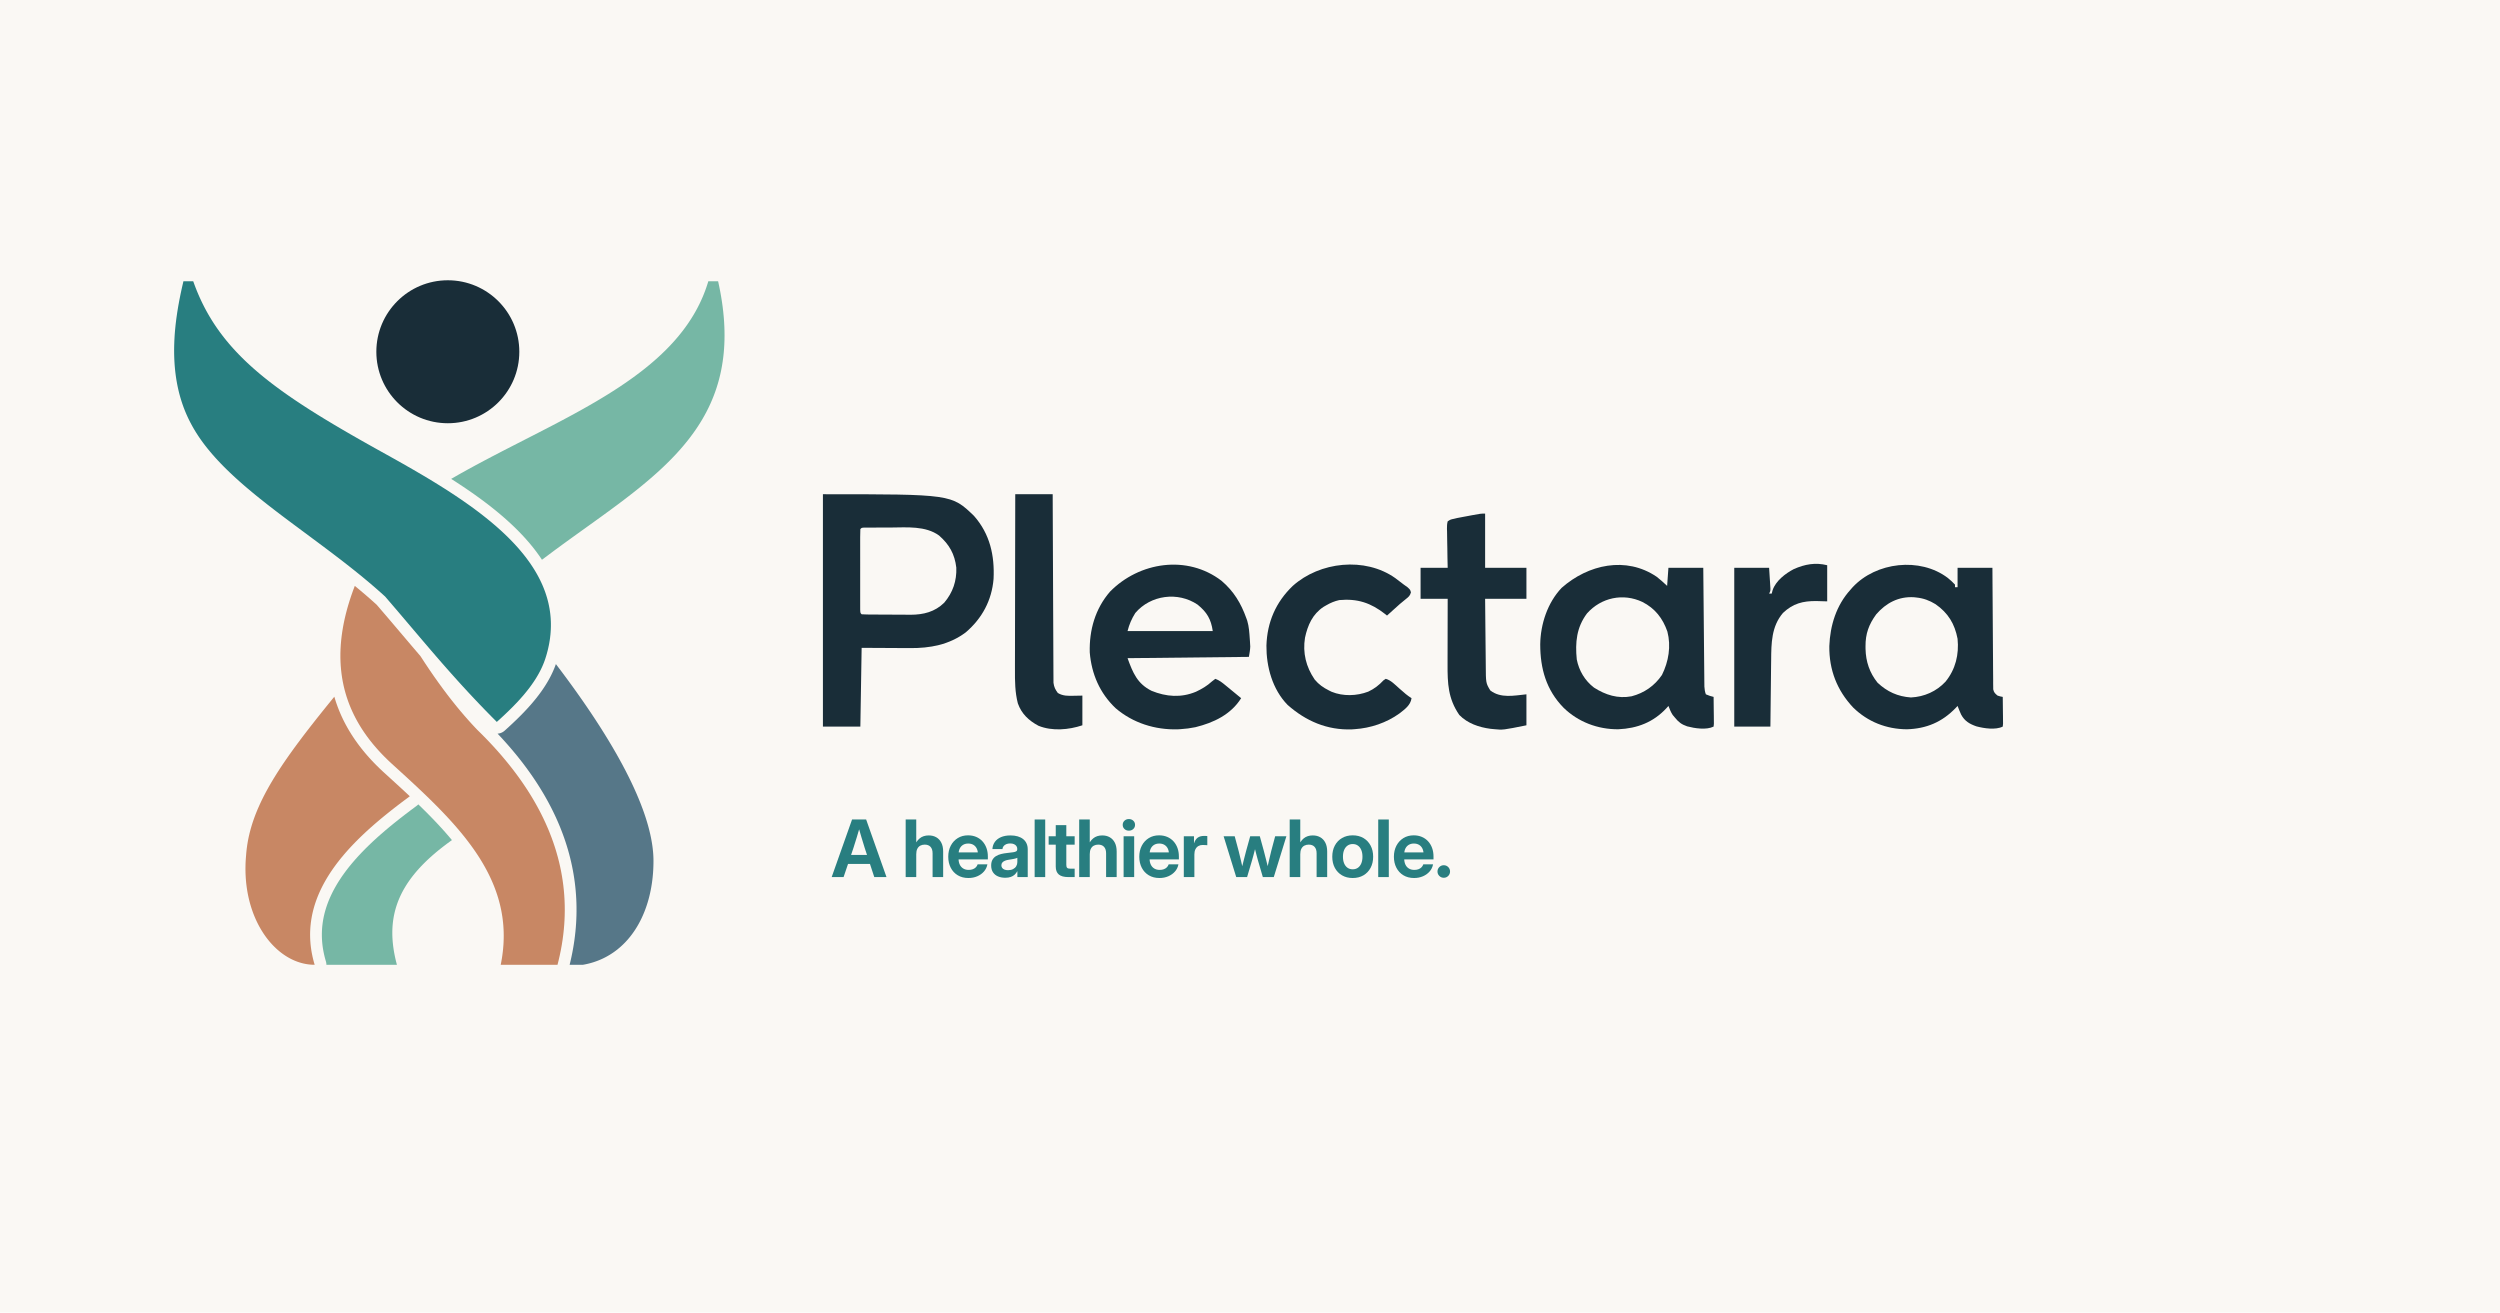
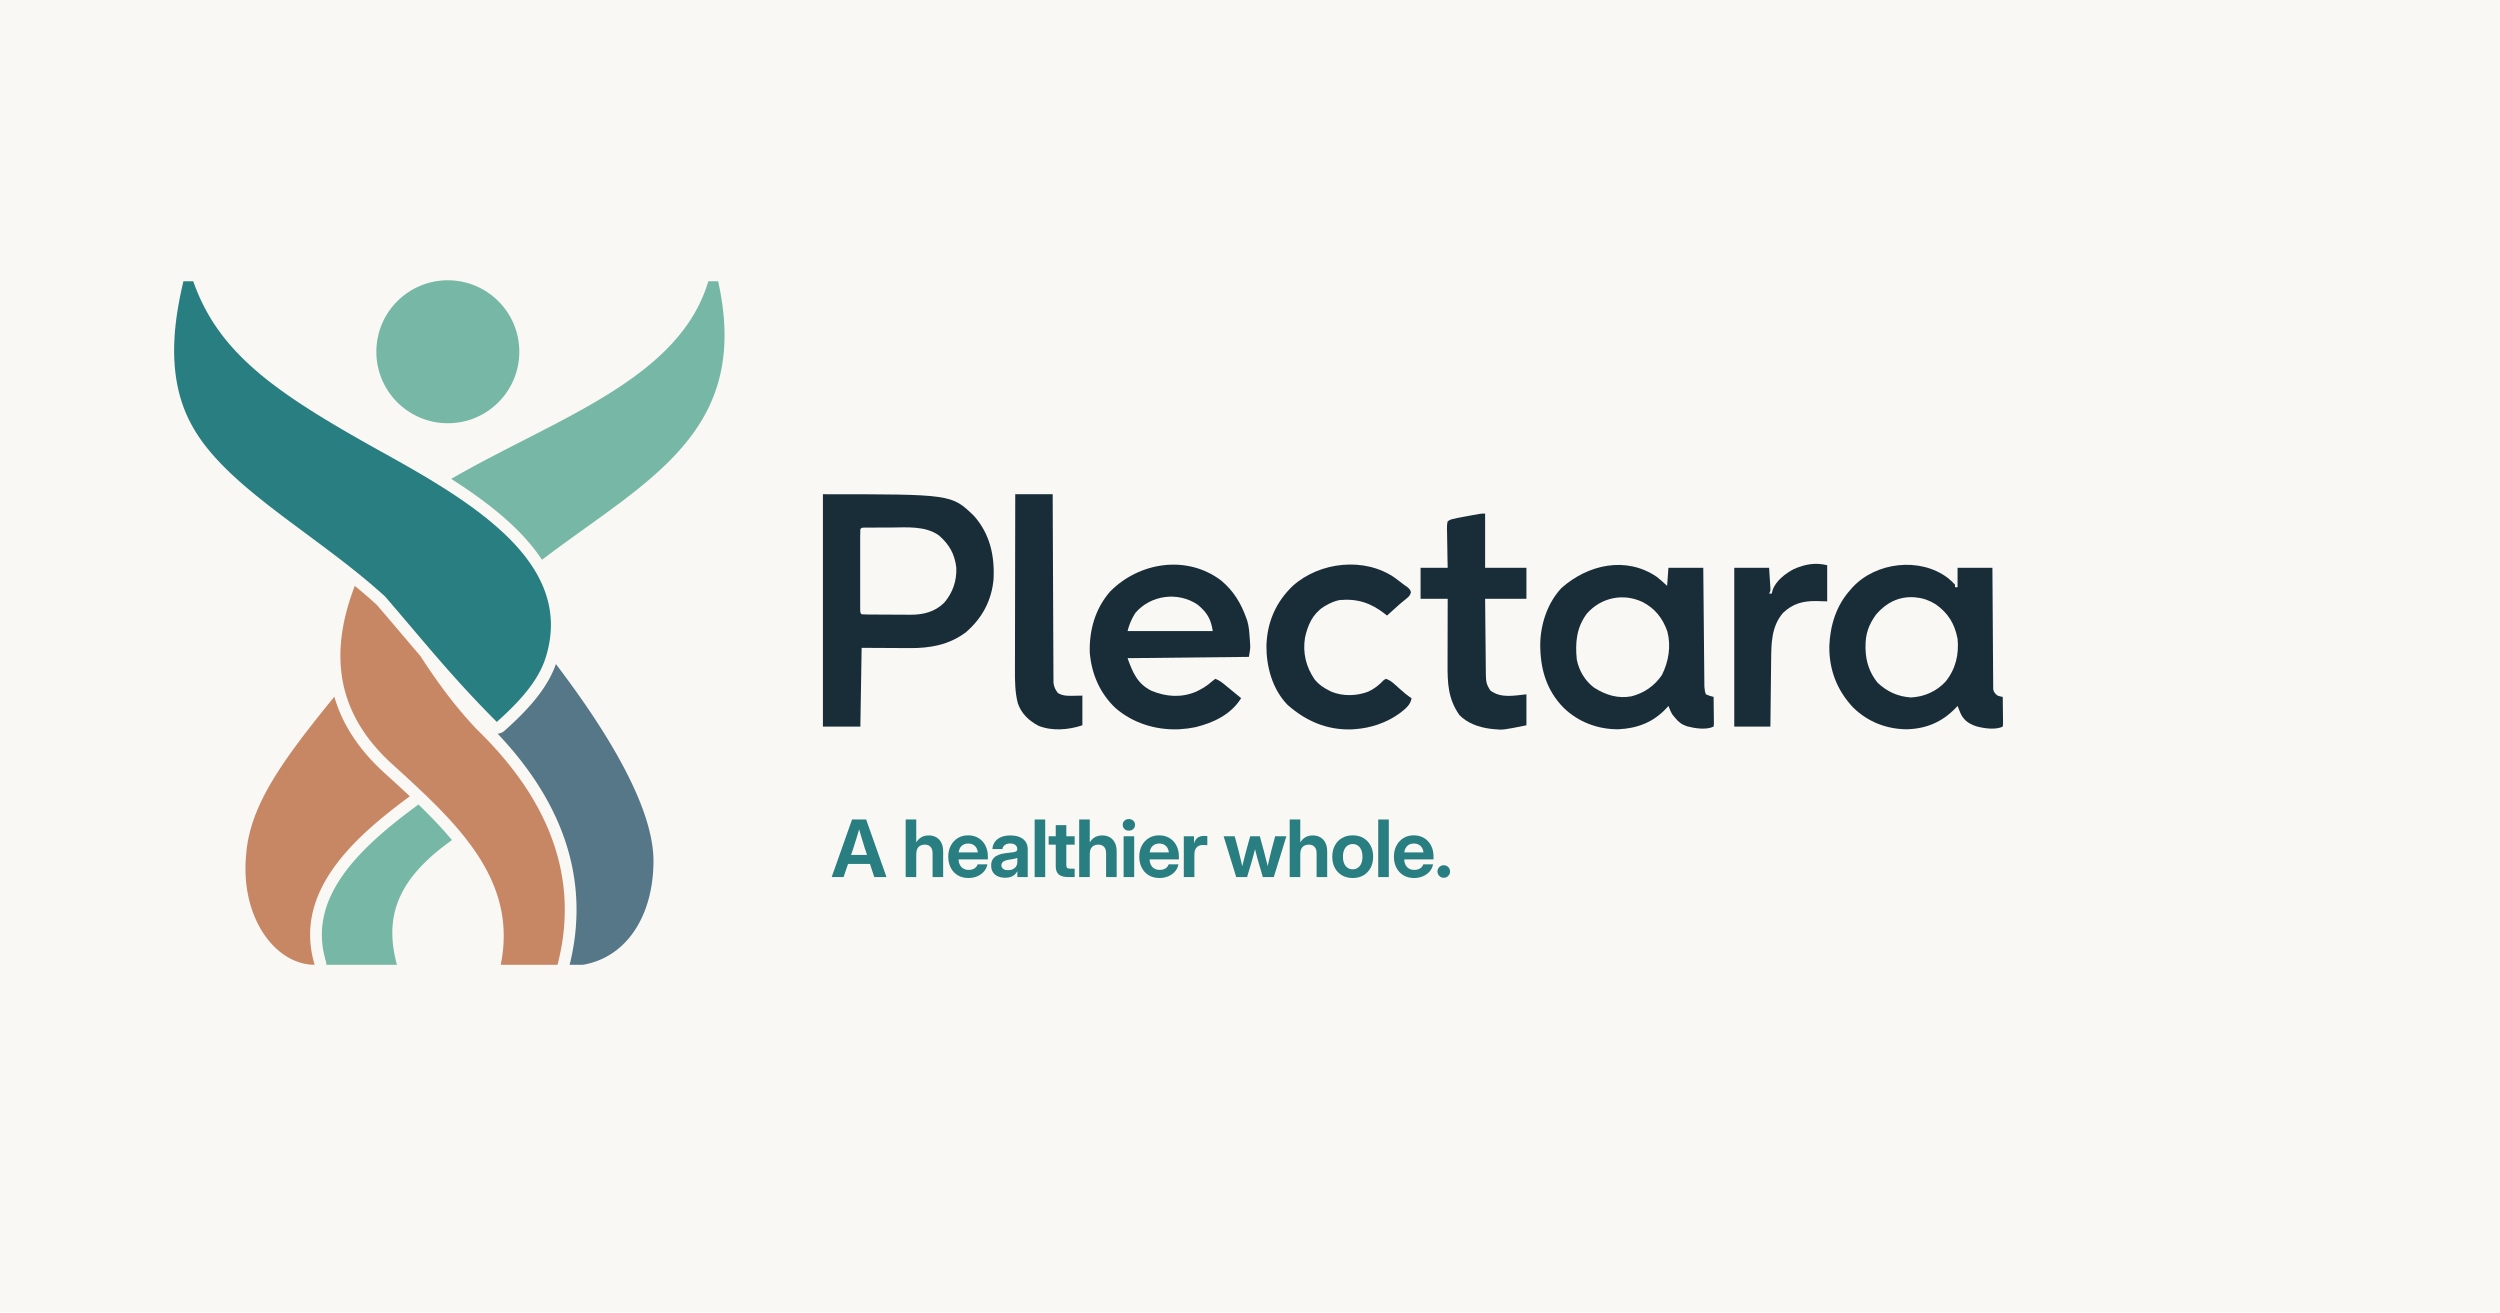
<svg xmlns="http://www.w3.org/2000/svg" width="1200" height="630" viewBox="0 0 1200 630" role="img" aria-labelledby="title">
  <rect width="1200" height="630" fill="#FAF8F4" />
  <g transform="translate(95 135) scale(0.85)">
    <g transform="translate(-11.5 0) scale(1.106)">
-       <circle cx="138" cy="36" r="36.5" fill="#192D38" />
+       <circle cx="138" cy="36" r="36.5" fill="#76B7A5" />
      <path fill="#76B7A5" d="M186.062 142.204 L192.655 137.28 L196.913 134.158 L201.759 130.649 L212.522 122.921 L217.214 119.533 L221.831 116.157 L225.801 113.204 L228.036 111.514 L230.246 109.819 L232.427 108.119 L234.58 106.412 L236.701 104.697 L238.79 102.971 L240.846 101.234 L242.364 99.923 L244.356 98.162 L246.31 96.386 L248.223 94.592 L249.632 93.235 L251.472 91.408 L253.268 89.561 L255.018 87.69 L256.3 86.271 L257.966 84.358 L259.183 82.905 L260.761 80.943 L261.909 79.453 L263.393 77.439 L264.469 75.908 L265.169 74.877 L265.855 73.837 L266.856 72.262 L267.504 71.2 L268.138 70.13 L269.059 68.506 L269.654 67.412 L270.233 66.308 L271.072 64.634 L271.611 63.505 L272.133 62.365 L272.885 60.636 L273.365 59.47 L273.828 58.292 L274.49 56.505 L274.909 55.299 L275.311 54.082 L275.879 52.233 L276.235 50.986 L276.572 49.726 L277.043 47.812 L277.333 46.52 L277.604 45.216 L277.973 43.234 L278.298 41.222 L278.579 39.179 L278.74 37.8 L278.881 36.406 L279.053 34.288 L279.178 32.138 L279.255 29.953 L279.284 27.735 L279.263 25.481 L279.192 23.192 L279.071 20.867 L278.961 19.297 L278.829 17.709 L278.587 15.297 L278.291 12.847 L277.943 10.358 L277.54 7.829 L277.082 5.261 L276.569 2.651 L276 0 L271 0 L270.615 1.259 L269.999 3.124 L269.338 4.962 L268.633 6.771 L268.139 7.963 L267.362 9.727 L266.542 11.466 L265.681 13.179 L265.084 14.307 L264.154 15.978 L263.185 17.625 L262.177 19.247 L261.131 20.847 L260.047 22.423 L258.925 23.977 L257.768 25.509 L256.575 27.02 L255.347 28.509 L254.085 29.979 L252.79 31.428 L251.461 32.858 L250.101 34.268 L248.709 35.66 L247.287 37.035 L245.835 38.391 L244.354 39.731 L242.844 41.054 L240.787 42.794 L239.214 44.08 L237.614 45.352 L235.988 46.609 L233.783 48.264 L232.664 49.082 L230.966 50.299 L228.087 52.3 L225.148 54.269 L223.358 55.436 L221.548 56.592 L219.719 57.739 L217.871 58.876 L214.125 61.125 L210.315 63.342 L206.445 65.532 L203.18 67.34 L199.882 69.132 L195.884 71.269 L191.848 73.392 L184.369 77.264 L171.297 83.953 L165.77 86.794 L160.939 89.303 L156.808 91.476 L152.009 94.042 L147.919 96.272 L143.857 98.536 L139.708 100.906 L141.799 102.249 L143.945 103.65 L146.073 105.065 L148.17 106.486 L150.256 107.93 L151.82 109.032 L153.852 110.493 L155.37 111.607 L157.37 113.106 L158.852 114.241 L160.333 115.398 L161.781 116.554 L163.667 118.097 L165.071 119.275 L166.474 120.48 L167.839 121.681 L169.183 122.893 L170.506 124.117 L171.806 125.352 L173.083 126.599 L174.335 127.859 L175.564 129.13 L176.767 130.415 L177.943 131.712 L179.093 133.023 L180.215 134.347 L181.308 135.685 L182.349 137.008 L183.382 138.373 L184.385 139.753 L185.356 141.147 Z " />
      <path fill="#287E80" d="M3 0 L8 0 L8.621 1.722 L9.266 3.42 L9.934 5.094 L10.627 6.745 L11.344 8.373 L12.085 9.98 L12.852 11.566 L13.844 13.519 L14.667 15.059 L15.514 16.58 L16.387 18.082 L17.515 19.935 L18.447 21.398 L19.404 22.845 L20.389 24.275 L21.656 26.041 L22.701 27.438 L23.772 28.821 L24.871 30.191 L26.283 31.885 L27.444 33.227 L28.633 34.557 L29.85 35.877 L31.411 37.513 L32.692 38.811 L34.334 40.421 L35.681 41.7 L37.405 43.29 L38.817 44.553 L40.625 46.125 L42.105 47.376 L43.997 48.934 L45.156 49.866 L46.727 51.106 L48.329 52.343 L49.962 53.578 L52.895 55.737 L54.615 56.969 L56.366 58.202 L58.15 59.436 L59.966 60.672 L63.695 63.149 L67.555 65.641 L71.549 68.15 L75.153 70.365 L79.401 72.923 L83.786 75.513 L88.311 78.141 L92.977 80.811 L97.786 83.528 L102.112 85.949 L110.081 90.38 L115.073 93.191 L120.614 96.366 L125.574 99.273 L128.312 100.91 L131.033 102.563 L133.734 104.233 L136.411 105.92 L139.062 107.625 L141.684 109.348 L144.272 111.09 L146.317 112.498 L149.337 114.633 L151.807 116.434 L153.267 117.525 L154.71 118.624 L157.075 120.473 L159.387 122.344 L161.643 124.237 L163.84 126.154 L165.974 128.094 L168.042 130.059 L169.25 131.25 L170.041 132.049 L171.206 133.255 L171.968 134.064 L173.455 135.695 L174.538 136.929 L175.244 137.757 L176.617 139.426 L177.611 140.689 L178.257 141.537 L179.507 143.246 L180.406 144.539 L181.273 145.843 L182.106 147.157 L182.905 148.482 L183.668 149.817 L184.396 151.163 L185.088 152.52 L185.742 153.888 L186.359 155.267 L186.937 156.657 L187.475 158.059 L187.812 159 L188.284 160.421 L188.715 161.853 L189.104 163.298 L189.34 164.267 L189.658 165.731 L189.932 167.207 L190.162 168.696 L190.291 169.695 L190.445 171.204 L190.523 172.217 L190.6 173.746 L190.625 174.773 L190.623 176.325 L190.572 177.888 L190.473 179.465 L190.379 180.524 L190.195 182.123 L190.045 183.196 L189.776 184.817 L189.568 185.906 L189.212 187.549 L188.945 188.653 L188.5 190.32 L188.173 191.438 L187.807 192.608 L187.446 193.665 L187.055 194.713 L186.635 195.751 L186.188 196.781 L185.643 197.947 L185.065 199.102 L184.454 200.244 L183.812 201.375 L183.142 202.494 L182.443 203.602 L181.626 204.833 L180.873 205.916 L179.999 207.12 L179.097 208.309 L178.17 209.483 L177.219 210.642 L176.139 211.913 L175.146 213.041 L174.024 214.277 L172.884 215.495 L171.613 216.813 L170.328 218.109 L169.032 219.383 L167.612 220.748 L166.188 222.086 L164.648 223.506 L163 225 L160.078 222.057 L156.986 218.893 L154.231 216.031 L151.307 212.948 L148.46 209.902 L145.682 206.887 L142.743 203.652 L139.867 200.443 L137.477 197.745 L134.906 194.816 L132.158 191.653 L129.437 188.496 L124.456 182.665 L112.32 168.371 L106 161 L103.936 159.134 L101.846 157.286 L99.733 155.454 L97.597 153.639 L95.442 151.839 L92.832 149.698 L90.199 147.578 L87.547 145.476 L85.324 143.738 L82.644 141.668 L77.257 137.571 L71.854 133.525 L57.568 122.912 L53.631 119.954 L49.75 117 L45.936 114.046 L42.199 111.088 L40.16 109.442 L38.551 108.122 L35.391 105.475 L33.46 103.814 L31.564 102.147 L29.706 100.475 L28.248 99.131 L26.462 97.445 L25.064 96.09 L23.356 94.388 L22.023 93.019 L20.4 91.299 L19.137 89.915 L17.907 88.524 L16.71 87.125 L15.263 85.364 L14.145 83.946 L13.064 82.519 L12.021 81.083 L11.264 79.999 L10.529 78.91 L9.354 77.082 L8.244 75.237 L7.61 74.122 L7.201 73.375 L6.55 72.155 L6.114 71.306 L5.553 70.17 L5.017 69.028 L4.63 68.169 L4.135 67.019 L3.663 65.865 L3.213 64.706 L2.891 63.834 L2.48 62.668 L2.09 61.499 L1.722 60.326 L1.375 59.151 L1.048 57.972 L0.742 56.791 L0.455 55.607 L0.188 54.422 L-0.061 53.234 L-0.29 52.045 L-0.502 50.855 L-0.695 49.664 L-0.871 48.472 L-1.03 47.279 L-1.172 46.086 L-1.297 44.893 L-1.406 43.7 L-1.5 42.507 L-1.595 41.017 L-1.654 39.827 L-1.708 38.34 L-1.735 37.153 L-1.75 35.671 L-1.746 34.488 L-1.724 33.013 L-1.636 30.368 L-1.488 27.74 L-1.383 26.288 L-1.261 24.842 L-0.971 21.973 L-0.625 19.135 L-0.187 16.055 L0.304 13.024 L0.892 9.778 L1.524 6.604 L2.248 3.252 Z " />
      <path fill="#567788" d="M207 349 L208.071 348.799 L209.127 348.573 L210.168 348.32 L211.195 348.042 L212.206 347.739 L213.203 347.411 L214.184 347.058 L215.15 346.682 L216.101 346.281 L217.037 345.856 L217.958 345.408 L218.863 344.937 L219.753 344.443 L220.627 343.927 L221.485 343.389 L222.536 342.685 L223.359 342.097 L224.167 341.489 L224.958 340.859 L225.734 340.209 L226.493 339.538 L227.236 338.848 L227.963 338.137 L228.849 337.222 L229.54 336.468 L230.214 335.696 L230.871 334.905 L231.67 333.891 L232.291 333.059 L232.894 332.21 L233.481 331.344 L234.191 330.238 L234.74 329.334 L235.272 328.414 L235.786 327.478 L236.406 326.286 L236.882 325.315 L237.453 324.08 L237.89 323.076 L238.412 321.801 L238.81 320.765 L239.191 319.715 L239.553 318.652 L239.982 317.305 L240.304 316.214 L240.683 314.831 L240.965 313.712 L241.293 312.296 L241.592 310.863 L241.811 309.704 L242.059 308.24 L242.237 307.058 L242.433 305.566 L242.57 304.361 L242.687 303.147 L242.786 301.924 L242.884 300.383 L242.952 298.829 L242.99 297.262 L243 296 L242.987 294.869 L242.948 293.726 L242.883 292.57 L242.793 291.404 L242.587 289.434 L242.43 288.237 L242.25 287.03 L242.045 285.812 L241.817 284.584 L241.566 283.346 L241.292 282.098 L240.786 279.997 L240.453 278.724 L240.098 277.442 L239.721 276.152 L239.324 274.853 L238.906 273.546 L238.468 272.231 L238.009 270.908 L237.531 269.578 L236.517 266.897 L235.429 264.188 L234.268 261.455 L233.037 258.698 L231.74 255.921 L230.378 253.124 L228.712 249.839 L227.22 247.007 L225.408 243.687 L223.798 240.83 L221.856 237.485 L219.85 234.131 L217.784 230.771 L215.661 227.408 L213.487 224.045 L211.265 220.686 L209 217.333 L206.696 213.989 L204.019 210.183 L201.645 206.869 L198.899 203.106 L196.125 199.373 L193.173 195.467 L192.718 196.705 L192.243 197.894 L191.738 199.067 L191.196 200.244 L190.636 201.385 L189.974 202.654 L189.351 203.779 L188.632 205.013 L187.875 206.243 L187.093 207.455 L186.286 208.648 L185.456 209.822 L184.597 210.99 L183.625 212.26 L182.728 213.389 L181.708 214.627 L180.211 216.372 L178.676 218.082 L176.996 219.877 L175.291 221.63 L173.457 223.449 L171.496 225.332 L169.422 227.268 L167.015 229.459 L166.559 229.83 L166.195 230.078 L165.814 230.299 L165.282 230.549 L164.728 230.746 L164.301 230.857 L163.868 230.937 L163.401 230.986 L164.909 232.593 L166.449 234.27 L167.608 235.558 L169.102 237.253 L170.581 238.971 L171.684 240.281 L173.103 242.004 L174.17 243.328 L175.553 245.084 L176.894 246.834 L177.903 248.182 L179.194 249.95 L180.468 251.744 L181.416 253.115 L182.626 254.911 L183.522 256.278 L184.691 258.11 L185.559 259.51 L186.661 261.342 L187.487 262.757 L188.535 264.607 L189.319 266.037 L190.309 267.905 L191.039 269.328 L191.761 270.78 L192.67 272.673 L193.347 274.14 L194.196 276.051 L194.828 277.533 L195.431 278.997 L196.194 280.934 L196.75 282.412 L197.469 284.417 L198.143 286.407 L198.78 288.408 L199.381 290.42 L199.944 292.442 L200.469 294.474 L200.956 296.516 L201.405 298.568 L201.815 300.63 L202.186 302.702 L202.518 304.784 L202.81 306.875 L203.061 308.976 L203.272 311.087 L203.442 313.206 L203.57 315.305 L203.658 317.443 L203.704 319.59 L203.708 321.745 L203.67 323.909 L203.589 326.081 L203.498 327.745 L203.341 329.932 L203.144 332.098 L202.901 334.3 L202.614 336.511 L202.282 338.73 L202 340.427 L201.59 342.659 L201.142 344.87 L200.643 347.117 L200.191 349 Z " />
      <path fill="#C88764" d="M90.499 155.54 L89.615 157.893 L88.714 160.443 L87.883 162.961 L87.123 165.447 L86.564 167.413 L85.927 169.843 L85.357 172.241 L84.854 174.608 L84.5 176.481 L84.116 178.793 L83.796 181.077 L83.541 183.33 L83.348 185.554 L83.219 187.749 L83.15 189.916 L83.143 192.054 L83.196 194.165 L83.309 196.247 L83.48 198.302 L83.709 200.331 L83.995 202.332 L84.337 204.307 L84.735 206.256 L85.001 207.412 L85.285 208.56 L85.803 210.452 L86.374 212.32 L86.998 214.162 L87.397 215.256 L87.814 216.341 L88.55 218.13 L89.336 219.895 L90.171 221.637 L90.696 222.67 L91.238 223.696 L91.796 224.713 L92.372 225.722 L92.965 226.723 L93.781 228.046 L94.412 229.028 L95.06 230.003 L95.723 230.97 L96.633 232.247 L97.333 233.196 L98.049 234.137 L98.781 235.071 L99.779 236.305 L100.546 237.222 L101.591 238.433 L102.392 239.332 L103.482 240.521 L104.598 241.697 L105.738 242.861 L106.903 244.013 L108.093 245.153 L109 246 L116.315 252.67 L120.496 256.531 L124.614 260.403 L126.827 262.521 L128.65 264.292 L130.453 266.067 L132.232 267.848 L133.988 269.636 L135.373 271.072 L137.08 272.873 L138.424 274.32 L140.076 276.138 L141.375 277.599 L142.651 279.067 L143.594 280.172 L144.83 281.652 L145.741 282.767 L146.934 284.261 L147.812 285.387 L149.522 287.654 L150.627 289.176 L151.437 290.324 L152.231 291.478 L153.007 292.637 L153.766 293.802 L154.507 294.973 L155.23 296.15 L155.934 297.334 L156.843 298.921 L157.718 300.521 L158.557 302.133 L159.36 303.758 L160.125 305.395 L160.852 307.046 L161.54 308.71 L162.03 309.967 L162.647 311.656 L163.222 313.36 L163.754 315.079 L164.125 316.378 L164.581 318.123 L164.893 319.443 L165.269 321.218 L165.52 322.559 L165.814 324.363 L166.002 325.727 L166.21 327.561 L166.334 328.948 L166.454 330.814 L166.51 332.225 L166.539 334.123 L166.526 335.56 L166.462 337.492 L166.378 338.954 L166.217 340.922 L166.059 342.411 L165.799 344.414 L165.566 345.931 L165.3 347.459 L165 349 L194 349 L194.541 346.848 L195.155 344.171 L195.702 341.507 L196.181 338.857 L196.595 336.221 L196.942 333.598 L197.224 330.989 L197.442 328.394 L197.569 326.328 L197.672 323.758 L197.711 321.201 L197.688 318.658 L197.602 316.129 L197.456 313.614 L197.249 311.112 L196.981 308.624 L196.654 306.15 L196.268 303.69 L195.824 301.243 L195.321 298.81 L194.762 296.39 L194.145 293.985 L193.473 291.593 L193.043 290.165 L192.593 288.741 L191.799 286.379 L190.951 284.031 L190.049 281.697 L189.483 280.303 L188.897 278.915 L187.879 276.611 L186.81 274.32 L185.689 272.044 L184.992 270.685 L184.277 269.33 L183.046 267.084 L182.283 265.743 L181.503 264.407 L180.705 263.075 L179.89 261.749 L179.058 260.428 L178.208 259.111 L176.754 256.928 L175.859 255.625 L174.948 254.327 L174.02 253.033 L173.076 251.745 L171.138 249.183 L169.474 247.063 L167.42 244.537 L165.303 242.031 L163.124 239.545 L160.886 237.079 L158.588 234.632 L157.417 233.416 L155.833 231.803 L154.628 230.598 L153 229 L151.659 227.586 L150.332 226.156 L148.496 224.128 L146.428 221.775 L144.392 219.385 L142.386 216.959 L140.165 214.189 L138.947 212.631 L137.74 211.062 L135.593 208.205 L133.245 204.987 L130.935 201.725 L128.661 198.421 L126.421 195.077 L124.015 191.391 L119.471 186.065 L107.967 172.513 L101.692 165.192 L99.123 162.883 L96.241 160.365 L93.31 157.873 Z " />
      <path fill="#C88764" d="M80.041 212.125 L76.863 216.035 L73.83 219.801 L70.899 223.479 L68.382 226.679 L65.948 229.816 L63.598 232.894 L61.333 235.917 L59.422 238.518 L57.319 241.445 L55.551 243.968 L53.851 246.457 L52.219 248.916 L50.656 251.345 L49.163 253.749 L47.74 256.127 L46.576 258.149 L45.285 260.488 L44.066 262.809 L42.92 265.115 L41.996 267.08 L40.986 269.361 L40.179 271.309 L39.672 272.605 L39.308 273.575 L38.621 275.513 L38.195 276.803 L37.891 277.77 L37.325 279.704 L36.817 281.638 L36.365 283.574 L36.096 284.866 L35.911 285.836 L35.585 287.781 L35.316 289.731 L35.107 291.69 L34.848 294.866 L34.78 295.976 L34.728 297.079 L34.693 298.176 L34.672 299.626 L34.675 300.705 L34.704 302.131 L34.744 303.192 L34.822 304.594 L34.927 305.981 L35.059 307.353 L35.176 308.372 L35.354 309.717 L35.557 311.046 L35.786 312.358 L35.974 313.332 L36.246 314.615 L36.541 315.881 L36.861 317.128 L37.204 318.358 L37.569 319.569 L37.957 320.762 L38.366 321.935 L38.687 322.802 L39.134 323.94 L39.601 325.059 L40.089 326.157 L40.596 327.233 L41.123 328.289 L41.668 329.323 L42.232 330.334 L42.814 331.324 L43.414 332.29 L44.031 333.234 L44.664 334.153 L45.314 335.049 L45.98 335.921 L46.661 336.768 L47.357 337.59 L48.068 338.387 L48.793 339.158 L49.532 339.902 L50.283 340.621 L51.048 341.312 L52.021 342.139 L52.813 342.769 L53.617 343.37 L54.431 343.944 L55.256 344.488 L56.091 345.004 L56.935 345.49 L57.789 345.947 L58.652 346.373 L59.523 346.768 L60.402 347.133 L61.288 347.466 L62.182 347.767 L63.082 348.037 L63.988 348.274 L64.9 348.478 L65.817 348.65 L66.74 348.787 L67.666 348.891 L68.831 348.973 L70 349 L69.598 347.598 L69.236 346.206 L68.914 344.822 L68.543 342.991 L68.31 341.628 L68.058 339.825 L67.911 338.483 L67.771 336.707 L67.708 335.386 L67.678 333.638 L67.695 332.337 L67.771 330.615 L67.866 329.335 L68.042 327.64 L68.275 325.961 L68.562 324.298 L68.813 323.06 L69.094 321.83 L69.403 320.61 L69.741 319.397 L70.107 318.193 L70.5 316.997 L70.92 315.81 L71.366 314.631 L71.838 313.46 L72.335 312.298 L72.856 311.144 L73.402 309.998 L73.971 308.86 L74.563 307.73 L75.178 306.609 L76.031 305.126 L76.695 304.023 L77.614 302.565 L78.325 301.481 L79.304 300.048 L80.06 298.983 L81.096 297.574 L81.892 296.527 L82.981 295.143 L83.816 294.114 L84.954 292.754 L86.117 291.408 L87.305 290.075 L88.517 288.756 L89.751 287.45 L91.006 286.158 L92.28 284.88 L93.573 283.614 L94.883 282.362 L96.208 281.123 L97.548 279.897 L98.901 278.684 L100.608 277.186 L101.986 276.002 L103.72 274.54 L105.465 273.098 L107.219 271.676 L108.98 270.273 L110.744 268.89 L112.508 267.526 L114.624 265.915 L118.583 262.958 L116.034 260.575 L113.018 257.788 L104.618 250.12 L103.038 248.623 L101.495 247.103 L100.27 245.853 L99.086 244.605 L97.927 243.341 L96.811 242.081 L95.703 240.786 L94.622 239.476 L93.811 238.46 L92.794 237.143 L91.771 235.763 L90.57 234.068 L89.612 232.649 L88.7 231.237 L87.619 229.475 L86.775 228.024 L85.963 226.556 L85.183 225.071 L84.436 223.568 L83.722 222.047 L83.041 220.508 L82.395 218.952 L81.772 217.345 L81.07 215.385 L80.539 213.771 Z " />
      <path fill="#76B7A5" d="M112 349 L111.683 347.786 L111.388 346.58 L111.115 345.383 L110.865 344.194 L110.638 343.013 L110.434 341.84 L110.253 340.675 L110.096 339.518 L109.962 338.368 L109.852 337.225 L109.766 336.09 L109.704 334.962 L109.666 333.84 L109.654 332.726 L109.666 331.617 L109.692 330.791 L109.748 329.693 L109.829 328.602 L109.936 327.517 L110.069 326.438 L110.228 325.365 L110.414 324.296 L110.626 323.233 L110.802 322.44 L111.06 321.386 L111.346 320.337 L111.659 319.292 L111.911 318.512 L112.272 317.475 L112.661 316.443 L113.078 315.415 L113.409 314.646 L113.875 313.625 L114.37 312.607 L114.893 311.593 L115.305 310.835 L115.879 309.826 L116.483 308.821 L117.116 307.818 L117.611 307.068 L118.296 306.07 L119.012 305.075 L119.758 304.082 L120.337 303.338 L121.137 302.349 L121.757 301.608 L122.61 300.622 L123.271 299.883 L124.179 298.9 L125.119 297.917 L126.091 296.936 L126.841 296.201 L127.869 295.221 L128.929 294.242 L130.023 293.264 L130.864 292.531 L132.014 291.553 L133.198 290.575 L135.35 288.864 L137.605 287.152 L138.94 286.172 L140.096 285.343 L138.407 283.334 L136.557 281.207 L134.654 279.088 L132.372 276.625 L130.365 274.52 L127.97 272.071 L125.521 269.627 L122.927 267.096 L122.606 267.41 L122.266 267.695 L118.936 270.178 L116.161 272.286 L113.391 274.437 L110.635 276.629 L108.243 278.583 L106.213 280.284 L103.875 282.298 L101.901 284.05 L99.641 286.124 L97.745 287.927 L95.89 289.753 L94.083 291.602 L92.327 293.473 L90.626 295.366 L88.984 297.281 L87.664 298.893 L86.895 299.867 L86.142 300.847 L84.928 302.49 L84.224 303.483 L83.539 304.48 L82.44 306.153 L81.808 307.164 L81.196 308.179 L80.224 309.88 L79.669 310.908 L79.136 311.94 L78.299 313.669 L77.526 315.412 L77.093 316.463 L76.818 317.167 L76.426 318.226 L76.178 318.935 L75.828 320.002 L75.608 320.717 L75.299 321.793 L75.107 322.513 L74.841 323.597 L74.679 324.323 L74.457 325.417 L74.324 326.15 L74.148 327.254 L74.045 327.993 L73.877 329.481 L73.784 330.605 L73.72 331.736 L73.685 332.875 L73.685 334.407 L73.72 335.565 L73.786 336.733 L73.883 337.909 L74.013 339.095 L74.175 340.292 L74.371 341.498 L74.521 342.309 L74.774 343.534 L75.062 344.769 L75.386 346.017 L75.794 347.441 L75.863 347.727 L75.96 348.307 L75.987 348.6 L76 349 Z " />
    </g>
  </g>
  <g transform="translate(395 237.2314) scale(0.6196074)">
    <path d="M0 0 C99.618 0 99.618 0 117.039 16.773 C129.399 30.808 133.099 47.478 132.195 65.685 C130.795 82.282 123.315 96.181 110.656 107.004 C97.815 116.656 82.956 119.356 67.207 119.195 C66.255 119.193 65.303 119.191 64.322 119.189 C60.819 119.179 57.316 119.151 53.812 119.125 C49.883 119.104 49.883 119.104 30 119 C29.67 139.13 29.34 159.26 29 180 C19.43 180 9.86 180 0 180 C0 120.6 0 61.2 0 0 Z M29 27 C28.901 29.02 28.872 31.043 28.871 33.065 C28.869 33.697 28.867 34.33 28.865 34.981 C28.861 37.081 28.864 39.181 28.867 41.281 C28.866 42.735 28.866 44.188 28.864 45.642 C28.863 48.692 28.865 51.742 28.87 54.791 C28.875 58.709 28.872 62.627 28.866 66.545 C28.863 69.547 28.864 72.55 28.866 75.552 C28.867 76.997 28.866 78.442 28.864 79.887 C28.861 81.903 28.865 83.919 28.871 85.936 C28.871 87.085 28.872 88.234 28.873 89.419 C29 92 29 92 30 93 C31.389 93.108 32.784 93.149 34.178 93.161 C35.066 93.171 35.955 93.18 36.87 93.19 C37.84 93.195 38.809 93.199 39.809 93.203 C40.804 93.209 41.8 93.215 42.826 93.22 C44.944 93.23 47.062 93.236 49.179 93.24 C52.393 93.25 55.605 93.281 58.818 93.312 C60.878 93.319 62.937 93.324 64.996 93.328 C65.472 93.334 65.472 93.334 67.879 93.365 C77.882 93.333 86.72 91.171 94 84 C100.652 76.127 103.713 67.148 103.336 56.855 C102.104 46.382 97.911 38.938 90 32 C79.511 24.372 64.987 25.712 52.708 25.794 C49.847 25.813 46.986 25.815 44.125 25.814 C42.31 25.819 40.495 25.825 38.68 25.832 C38.251 25.833 38.251 25.833 36.082 25.835 C35.69 25.839 35.69 25.839 33.703 25.855 C33.356 25.857 33.356 25.857 31.603 25.866 C30 26 30 26 29 27 Z " fill="#192D38" transform="translate(0,0)" />
    <path d="M0 0 C9.57 0 19.14 0 29 0 C29.015 4.487 29.029 8.975 29.044 13.598 C29.095 28.407 29.161 43.215 29.236 58.023 C29.281 67.003 29.32 75.983 29.346 84.963 C29.369 92.79 29.403 100.617 29.449 108.444 C29.473 112.588 29.491 116.733 29.498 120.877 C29.504 124.778 29.524 128.679 29.554 132.581 C29.563 134.012 29.567 135.444 29.565 136.875 C29.563 138.831 29.58 140.786 29.601 142.742 C29.606 143.836 29.61 144.93 29.615 146.058 C30.054 149.41 31.005 151.293 33 154 C37.001 156.34 40.823 156.244 45.312 156.125 C47.519 156.084 49.726 156.042 52 156 C52 163.59 52 171.18 52 179 C41.408 182.53 28.645 183.696 18 179.375 C10.468 175.371 4.858 170.097 2 162 C-0.222 153.348 -0.275 144.747 -0.227 135.89 C-0.227 134.401 -0.227 132.911 -0.228 131.422 C-0.229 127.412 -0.217 123.403 -0.203 119.393 C-0.19 115.191 -0.189 110.988 -0.187 106.785 C-0.18 98.842 -0.164 90.898 -0.144 82.955 C-0.122 73.905 -0.111 64.856 -0.101 55.806 C-0.08 37.204 -0.043 18.602 0 0 Z " fill="#192D38" transform="translate(149,0)" />
    <path d="M0 0 C0 13.86 0 27.72 0 42 C10.56 42 21.12 42 32 42 C32 49.92 32 57.84 32 66 C21.44 66 10.88 66 0 66 C0.129 81.692 0.129 81.692 0.209 88.408 C0.263 92.981 0.314 97.555 0.346 102.128 C0.373 105.818 0.413 109.507 0.463 113.196 C0.48 114.6 0.491 116.004 0.498 117.407 C0.566 131.279 0.566 131.279 4 137 C12.175 143.289 22.383 140.962 32 140 C32 147.92 32 155.84 32 164 C13.781 167.674 13.781 167.674 7 167 C6.058 166.907 5.115 166.814 4.144 166.719 C-4.732 165.549 -13.62 162.557 -20 156 C-28.704 143.369 -29.153 131.569 -29.098 116.781 C-29.096 115.313 -29.094 113.845 -29.093 112.376 C-29.09 108.536 -29.08 104.696 -29.069 100.856 C-29.058 96.927 -29.054 92.999 -29.049 89.07 C-29.038 81.38 -29.021 73.69 -29 66 C-35.93 66 -42.86 66 -50 66 C-50 58.08 -50 50.16 -50 42 C-43.07 42 -36.14 42 -29 42 C-29.058 39.425 -29.116 36.849 -29.176 34.195 C-29.215 31.707 -29.245 29.218 -29.275 26.729 C-29.3 24.996 -29.334 23.264 -29.377 21.532 C-29.438 19.044 -29.466 16.558 -29.488 14.07 C-29.514 13.293 -29.54 12.516 -29.567 11.715 C-29.567 9.693 -29.531 7.951 -29 6 C-26.78 4.562 -26.78 4.562 -24 4 C-23.192 3.804 -22.384 3.608 -21.552 3.406 C-21.135 3.327 -21.135 3.327 -19.023 2.93 C-18.106 2.756 -17.188 2.582 -16.242 2.402 C-15.296 2.228 -14.35 2.054 -13.375 1.875 C-12.421 1.693 -11.467 1.512 -10.484 1.324 C-3.415 0 -3.415 0 0 0 Z " fill="#192D38" transform="translate(513,15)" />
    <path d="M0 0 C0 9.24 0 18.48 0 28 C-2.764 27.918 -5.527 27.835 -8.375 27.75 C-18.81 27.656 -26.484 29.614 -34.246 36.953 C-43.231 47.439 -43.309 60.467 -43.414 73.535 C-43.433 75.025 -43.452 76.514 -43.473 78.003 C-43.524 81.894 -43.563 85.785 -43.601 89.677 C-43.641 93.659 -43.692 97.641 -43.742 101.623 C-43.839 109.415 -43.922 117.208 -44 125 C-53.24 125 -62.48 125 -72 125 C-72 84.41 -72 43.82 -72 2 C-63.09 2 -54.18 2 -45 2 C-44.814 4.929 -44.629 7.857 -44.438 10.875 C-44.376 11.796 -44.315 12.718 -44.252 13.668 C-44.209 14.393 -44.166 15.119 -44.121 15.867 C-44.074 16.611 -44.027 17.354 -43.978 18.121 C-44 20 -44 20 -45 22 C-44.34 22 -43.68 22 -43 22 C-42.763 21.114 -42.526 20.229 -42.281 19.316 C-39.871 12.139 -32.408 6.408 -25.875 3 C-17.327 -0.774 -9.188 -2.297 0 0 Z " fill="#192D38" transform="translate(778,55)" />
    <path d="M0 0 C9.39 8.026 15.017 17.337 19.145 28.895 C19.262 29.221 19.262 29.221 19.859 30.871 C21.25 35.478 21.497 40.243 21.832 45.02 C21.881 45.701 21.929 46.383 21.98 47.085 C22.017 47.747 22.055 48.408 22.094 49.09 C22.128 49.678 22.163 50.266 22.198 50.872 C22.127 53.568 21.588 56.234 21.145 58.895 C-9.876 59.224 -40.895 59.554 -72.856 59.895 C-68.742 71.206 -65.333 79.668 -54.254 85.191 C-42.894 89.816 -31.39 90.72 -19.855 85.894 C-15.28 83.733 -11.273 81.388 -7.543 77.957 C-6.656 77.276 -5.769 76.596 -4.856 75.894 C-1.788 76.98 0.542 78.882 3.035 80.934 C3.39 81.224 3.39 81.224 5.184 82.691 C5.913 83.295 6.643 83.898 7.394 84.519 C8.14 85.13 8.885 85.742 9.652 86.371 C11.486 87.876 13.316 89.383 15.145 90.894 C7.204 103.57 -6.125 109.879 -20.301 113.371 C-24.149 114.16 -27.934 114.668 -31.855 114.894 C-32.537 114.936 -33.219 114.977 -33.922 115.019 C-51.468 115.537 -68.706 110.138 -82.106 98.644 C-94.382 87.01 -100.771 72.114 -102.141 55.418 C-102.589 38.137 -97.931 21.652 -86.481 8.395 C-63.855 -14.657 -26.647 -20.486 0 0 Z M-66.856 24.895 C-69.686 29.404 -71.565 33.733 -72.856 38.895 C-51.075 38.895 -29.296 38.895 -6.856 38.895 C-8.171 29.685 -11.366 24.307 -18.578 18.438 C-33.8 8.124 -55 10.944 -66.856 24.895 Z " fill="#192D38" transform="translate(308.8555,67.10547)" />
    <path d="M0 0 C2.25 1.641 4.451 3.338 6.64 5.059 C7.572 5.719 8.504 6.379 9.464 7.059 C11.64 9.059 11.64 9.059 12.163 11.11 C11.46 13.727 10.374 14.559 8.265 16.247 C7.545 16.84 6.826 17.433 6.085 18.044 C5.278 18.709 4.471 19.374 3.64 20.059 C1.79 21.687 -0.036 23.341 -1.86 24.997 C-2.716 25.769 -3.572 26.541 -4.454 27.337 C-4.769 27.621 -4.769 27.621 -6.36 29.059 C-6.822 28.684 -7.283 28.309 -7.759 27.923 C-18.905 19.178 -29.302 15.774 -43.36 17.059 C-47.049 17.901 -50.088 19.176 -53.36 21.059 C-54.077 21.472 -54.794 21.884 -55.532 22.309 C-64.028 27.93 -67.813 36.474 -69.892 46.188 C-71.806 57.917 -69.105 68.835 -62.376 78.645 C-59.202 82.446 -55.767 84.856 -51.36 87.059 C-50.685 87.397 -50.009 87.735 -49.313 88.083 C-40.433 91.722 -29.786 91.396 -20.923 87.997 C-16.182 85.789 -12.645 83.028 -9.079 79.219 C-8.512 78.837 -7.945 78.454 -7.36 78.059 C-3.278 79.109 0.078 82.839 3.202 85.559 C4.348 86.55 5.495 87.54 6.644 88.528 C7.147 88.966 7.651 89.403 8.169 89.854 C9.604 91.031 11.078 92.058 12.64 93.059 C11.88 98.576 7.36 101.663 3.22 104.922 C-6.771 112.112 -19.128 116.269 -31.36 117.059 C-32.071 117.112 -32.781 117.165 -33.513 117.219 C-52.689 117.953 -69.263 110.781 -83.388 98.263 C-95.14 86.217 -99.895 68.691 -99.781 52.343 C-99.217 34.168 -92.511 18.633 -79.36 6.059 C-58.503 -12.672 -23.494 -16.59 0 0 Z " fill="#192D38" transform="translate(443.3604,64.94067)" />
    <path d="M0 0 C2.811 2.225 5.388 4.536 8 7 C8.33 2.38 8.66 -2.24 9 -7 C17.91 -7 26.82 -7 36 -7 C36.025 -4.173 36.05 -1.347 36.076 1.565 C36.159 10.897 36.248 20.229 36.339 29.561 C36.395 35.22 36.448 40.878 36.497 46.537 C36.545 51.997 36.597 57.456 36.653 62.915 C36.673 65 36.692 67.084 36.709 69.169 C36.733 72.085 36.763 75.001 36.795 77.917 C36.8 78.782 36.806 79.646 36.812 80.537 C36.822 81.333 36.832 82.13 36.842 82.95 C36.848 83.64 36.855 84.329 36.861 85.04 C37.013 87.186 37.245 88.979 38 91 C41.062 92.25 41.062 92.25 44 93 C44.058 96.812 44.093 100.625 44.125 104.438 C44.142 105.526 44.158 106.615 44.176 107.736 C44.182 108.771 44.189 109.805 44.195 110.871 C44.206 111.829 44.216 112.788 44.227 113.775 C44.152 114.509 44.077 115.243 44 116 C38.413 118.793 29.321 117.364 23.5 115.812 C19.152 114.319 16.871 112.567 14 109 C13.443 108.34 12.886 107.68 12.312 107 C10.842 104.76 9.964 102.494 9 100 C8.745 100.29 8.745 100.29 7.453 101.758 C-2.676 112.641 -15.112 117.434 -29.87 118.082 C-45.723 118.185 -60.923 112.431 -72.25 101.375 C-85.677 87.642 -90.312 71.055 -90.312 52.24 C-90.077 36.666 -84.69 20.081 -73.746 8.543 C-53.212 -9.603 -23.818 -16.227 0 0 Z M-54.074 28.328 C-62.217 39.185 -63.309 50.806 -62 64 C-60.259 72.727 -55.764 80.341 -48.676 85.785 C-39.682 91.531 -30.146 94.547 -19.531 92.531 C-9.756 89.997 -1.682 84.382 4 76 C9.135 65.636 11.151 53.771 8.199 42.41 C4.639 32.121 -1.445 24.355 -11.188 19.438 C-26.083 12.399 -43.111 16.023 -54.074 28.328 Z " fill="#192D38" transform="translate(646,64)" />
    <path d="M0 0 C1.979 1.664 3.878 3.271 5.609 5.191 C5.609 5.851 5.609 6.511 5.609 7.191 C6.269 7.191 6.929 7.191 7.609 7.191 C7.609 2.241 7.609 -2.709 7.609 -7.809 C16.519 -7.809 25.429 -7.809 34.609 -7.809 C34.624 -4.916 34.639 -2.024 34.654 0.956 C34.704 10.5 34.77 20.043 34.845 29.587 C34.89 35.374 34.929 41.162 34.956 46.95 C34.982 52.532 35.022 58.115 35.073 63.697 C35.089 65.83 35.101 67.963 35.107 70.095 C35.117 73.077 35.145 76.057 35.177 79.038 C35.176 79.925 35.174 80.812 35.173 81.726 C35.185 82.538 35.198 83.35 35.211 84.186 C35.215 84.891 35.22 85.597 35.225 86.323 C35.727 88.762 36.69 89.652 38.609 91.191 C40.797 91.879 40.797 91.879 42.609 92.191 C42.667 96.004 42.703 99.816 42.734 103.629 C42.751 104.718 42.768 105.806 42.785 106.928 C42.792 107.962 42.798 108.997 42.805 110.062 C42.815 111.021 42.826 111.979 42.836 112.967 C42.761 113.701 42.687 114.435 42.609 115.191 C37.041 117.976 27.973 116.567 22.172 115.004 C16.818 113.121 13.091 110.947 10.359 105.867 C9.363 103.664 8.449 101.458 7.609 99.191 C7.125 99.711 6.64 100.23 6.141 100.766 C-4.32 111.649 -16.569 116.873 -31.723 117.281 C-47.536 117.174 -61.88 111.515 -73.215 100.496 C-85.814 87.15 -91.97 71.188 -91.742 52.87 C-91.144 36.8 -86.32 21.228 -75.391 9.191 C-74.847 8.568 -74.303 7.944 -73.742 7.301 C-55.58 -12.311 -21.509 -16.272 0 0 Z M-55.391 28.191 C-61.143 36.037 -63.785 43.331 -63.703 53.004 C-63.7 53.355 -63.7 53.355 -63.686 55.129 C-63.459 64.881 -60.542 73.511 -54.391 81.191 C-46.93 88.2 -38.725 91.923 -28.516 92.629 C-18.225 92.142 -8.672 87.903 -1.715 80.379 C6.083 70.782 8.799 59.354 7.609 47.191 C5.417 35.608 0.267 27.153 -9.414 20.406 C-14.204 17.462 -18.763 15.766 -24.391 15.191 C-24.95 15.127 -25.509 15.062 -26.086 14.996 C-38 14.248 -47.77 19.372 -55.391 28.191 Z " fill="#192D38" transform="translate(871.3906,64.80859)" />
  </g>
  <g fill="#287E80" transform="translate(399 421) scale(0.01855469 -0.01855469)">
    <path transform="translate(0 0)" d="M11 0 538.499 1490H902.703L1429.153 0H1112.95L865.651 753.996Q824.301 887.547 780.176 1033.098Q736.051 1178.649 682.001 1370.049H761.002Q706.052 1178.649 661.477 1033.098Q616.901 887.547 574.101 753.996L319.153 0ZM335.051 340.148V572.15H1105.552V340.148Z" />
    <path transform="translate(1403.136 0)" d="" />
    <path transform="translate(1817.272 0)" d="M381.502 591.899V0H108V1490H381.502V784.25H327.252Q377.902 925 470.627 1001.4Q563.352 1077.8 704.103 1077.8Q816.053 1077.8 900.003 1029.5Q983.953 981.2 1030.827 888.2Q1077.702 795.2 1077.702 660.5V0H804.199V613.399Q804.199 724.748 751.075 782.323Q697.95 839.898 600.551 839.898Q537.051 839.898 487.551 813.848Q438.052 787.798 409.777 732.998Q381.502 678.199 381.502 591.899Z" />
    <path transform="translate(2966.408 0)" d="M582.251 -24Q423.2 -24 305.825 46.775Q188.45 117.55 124.375 242.275Q60.3 367 60.3 526.9Q60.3 688.35 125.8 813.125Q191.3 937.9 306.725 1008.95Q422.15 1080 572.051 1080Q687.451 1080 781.576 1040.225Q875.701 1000.45 943.651 927.125Q1011.601 853.8 1048.251 753.425Q1084.901 653.05 1084.901 531.85V457.849H162.9V638.95H950.75L827.799 593.351Q827.799 677.95 797.174 739.449Q766.549 800.949 710.5 834.324Q654.45 867.698 577.001 867.698Q500.551 867.698 444.552 834.324Q388.552 800.949 357.927 739.449Q327.302 677.95 327.302 593.351V474.099Q327.302 388.05 358.052 322.95Q388.802 257.851 447.527 221.826Q506.251 185.802 589.451 185.802Q650.05 185.802 696.925 203.676Q743.8 221.551 775.225 253.876Q806.649 286.201 820.399 329.05H1073.202Q1053.652 224.9 984.802 145.475Q915.951 66.05 812.001 21.025Q708.051 -24 582.251 -24Z" />
    <path transform="translate(4070.544 0)" d="M430.9 -17.35Q325.45 -17.35 243.35 17.75Q161.25 52.85 113.875 123.225Q66.5 193.6 66.5 298.6Q66.5 388.7 99.975 447.725Q133.45 506.75 191.149 542.4Q248.849 578.05 323.674 596.625Q398.499 615.2 480.199 623.4Q577.599 633.8 634.924 642.375Q692.249 650.95 716.974 667.85Q741.699 684.75 741.699 719.8V727.1Q741.699 769.35 719.824 801.474Q697.95 833.599 657.15 851.899Q616.35 870.198 559.001 870.198Q501.301 870.198 457.401 851.774Q413.502 833.349 387.877 800.574Q362.252 767.799 358.252 724.7H98.4Q105.2 832.05 162.45 911.15Q219.7 990.25 322.125 1034.025Q424.55 1077.8 566.201 1077.8Q671.701 1077.8 754.752 1053.025Q837.802 1028.25 895.252 981.35Q952.702 934.45 982.502 867.975Q1012.302 801.5 1012.302 718.1V0H744.399V149.1H740.399Q714.199 99.85 673.599 62.25Q632.999 24.65 573.649 3.65Q514.299 -17.35 430.9 -17.35ZM502.601 178.301Q579.15 178.301 633.125 206.351Q687.099 234.401 715.299 281.8Q743.499 329.2 743.499 388.3V498.699Q731.249 491.499 709.249 484.849Q687.25 478.199 657.525 472.049Q627.8 465.899 592.975 460.024Q558.151 454.149 520.801 448.599Q468.801 441.049 425.551 424.024Q382.302 407 356.402 378.025Q330.502 349.05 330.502 303.9Q330.502 264.801 351.827 236.501Q373.152 208.201 411.802 193.251Q450.451 178.301 502.601 178.301Z" />
    <path transform="translate(5153.68 0)" d="M381.502 1490V0H108V1490Z" />
    <path transform="translate(5606.816 0)" d="M690.053 1056V838.898H17.25V1056ZM200.75 1344H474.253V314.502Q474.253 259.802 496.603 238.452Q518.953 217.102 579.452 217.102Q604.253 217.102 637.503 217.102Q670.753 217.102 690.053 217.102V0Q663.603 0 618.427 0.0Q573.252 0 528.352 0Q359.951 0 280.35 66.7Q200.75 133.4 200.75 273.101Z" />
    <path transform="translate(6305.952 0)" d="M381.502 591.899V0H108V1490H381.502V784.25H327.252Q377.902 925 470.627 1001.4Q563.352 1077.8 704.103 1077.8Q816.053 1077.8 900.003 1029.5Q983.953 981.2 1030.827 888.2Q1077.702 795.2 1077.702 660.5V0H804.199V613.399Q804.199 724.748 751.075 782.323Q697.95 839.898 600.551 839.898Q537.051 839.898 487.551 813.848Q438.052 787.798 409.777 732.998Q381.502 678.199 381.502 591.899Z" />
    <path transform="translate(7455.088 0)" d="M108 0V1056H381.502V0ZM244.301 1200.798Q175.6 1200.798 130.125 1243.94Q84.65 1287.082 84.65 1351.351Q84.65 1415.65 130.125 1458.425Q175.6 1501.2 243.835 1501.2Q312.873 1501.2 358.412 1458.473Q403.952 1415.746 403.952 1350.889Q403.952 1286.799 358.349 1243.799Q312.746 1200.798 244.301 1200.798Z" />
    <path transform="translate(7908.224 0)" d="M582.251 -24Q423.2 -24 305.825 46.775Q188.45 117.55 124.375 242.275Q60.3 367 60.3 526.9Q60.3 688.35 125.8 813.125Q191.3 937.9 306.725 1008.95Q422.15 1080 572.051 1080Q687.451 1080 781.576 1040.225Q875.701 1000.45 943.651 927.125Q1011.601 853.8 1048.251 753.425Q1084.901 653.05 1084.901 531.85V457.849H162.9V638.95H950.75L827.799 593.351Q827.799 677.95 797.174 739.449Q766.549 800.949 710.5 834.324Q654.45 867.698 577.001 867.698Q500.551 867.698 444.552 834.324Q388.552 800.949 357.927 739.449Q327.302 677.95 327.302 593.351V474.099Q327.302 388.05 358.052 322.95Q388.802 257.851 447.527 221.826Q506.251 185.802 589.451 185.802Q650.05 185.802 696.925 203.676Q743.8 221.551 775.225 253.876Q806.649 286.201 820.399 329.05H1073.202Q1053.652 224.9 984.802 145.475Q915.951 66.05 812.001 21.025Q708.051 -24 582.251 -24Z" />
    <path transform="translate(9012.36 0)" d="M108 0V1056H371.702V878.3H374.802Q403.802 971.55 465.902 1018.175Q528.002 1064.8 631.502 1064.8Q657.202 1064.8 678.502 1063.7Q699.802 1062.6 716.103 1061.5V823.998Q701.153 825.648 665.902 828.123Q630.652 830.598 593.202 830.598Q533.402 830.598 485.202 803.148Q437.002 775.698 409.252 721.173Q381.502 666.648 381.502 585.198V0Z" />
    <path transform="translate(9721.496 0)" d="" />
    <path transform="translate(10135.632 0)" d="M340.9 0 14.7 1056H301.603L404.452 671.202Q433.652 558.802 460.577 438.927Q487.502 319.052 514.702 202.951H477.651Q506.651 319.052 535.876 438.927Q565.101 558.802 595.651 671.202L702.2 1056H951.203L1056.652 671.202Q1087.202 558.802 1116.152 438.927Q1145.102 319.052 1174.102 202.951H1136.302Q1163.602 319.052 1190.401 438.702Q1217.201 558.352 1245.501 671.202L1348.2 1056H1638.703L1312.504 0H1029.201L903.701 429.599Q885.951 493.048 868.701 558.723Q851.451 624.398 834.701 691.248Q817.951 758.098 800.201 823.347H853.752Q836.452 758.098 819.202 691.248Q801.952 624.398 784.927 558.723Q767.902 493.048 749.152 429.599L622.002 0Z" />
    <path transform="translate(11751.768 0)" d="M381.502 591.899V0H108V1490H381.502V784.25H327.252Q377.902 925 470.627 1001.4Q563.352 1077.8 704.103 1077.8Q816.053 1077.8 900.003 1029.5Q983.953 981.2 1030.827 888.2Q1077.702 795.2 1077.702 660.5V0H804.199V613.399Q804.199 724.748 751.075 782.323Q697.95 839.898 600.551 839.898Q537.051 839.898 487.551 813.848Q438.052 787.798 409.777 732.998Q381.502 678.199 381.502 591.899Z" />
    <path transform="translate(12900.904 0)" d="M589.001 -24Q431.75 -24 312.475 45.15Q193.2 114.3 126.75 238.3Q60.3 362.3 60.3 526.9Q60.3 692.05 126.75 816.375Q193.2 940.7 312.475 1010.35Q431.75 1080 589.001 1080Q747.251 1080 866.026 1010.35Q984.802 940.7 1051.252 816.375Q1117.702 692.05 1117.702 526.9Q1117.702 362.3 1051.252 238.3Q984.802 114.3 866.026 45.15Q747.251 -24 589.001 -24ZM589.001 201.102Q665.6 201.102 722.2 240.202Q778.799 279.301 810.049 352.601Q841.299 425.901 841.299 526.9Q841.299 629.45 810.049 702.524Q778.799 775.599 722.2 815.248Q665.6 854.898 589.001 854.898Q513.401 854.898 456.302 815.523Q399.202 776.149 367.952 702.799Q336.703 629.45 336.703 526.9Q336.703 425.351 367.952 352.326Q399.202 279.301 456.027 240.202Q512.851 201.102 589.001 201.102Z" />
    <path transform="translate(14042.04 0)" d="M381.502 1490V0H108V1490Z" />
    <path transform="translate(14495.176 0)" d="M582.251 -24Q423.2 -24 305.825 46.775Q188.45 117.55 124.375 242.275Q60.3 367 60.3 526.9Q60.3 688.35 125.8 813.125Q191.3 937.9 306.725 1008.95Q422.15 1080 572.051 1080Q687.451 1080 781.576 1040.225Q875.701 1000.45 943.651 927.125Q1011.601 853.8 1048.251 753.425Q1084.901 653.05 1084.901 531.85V457.849H162.9V638.95H950.75L827.799 593.351Q827.799 677.95 797.174 739.449Q766.549 800.949 710.5 834.324Q654.45 867.698 577.001 867.698Q500.551 867.698 444.552 834.324Q388.552 800.949 357.927 739.449Q327.302 677.95 327.302 593.351V474.099Q327.302 388.05 358.052 322.95Q388.802 257.851 447.527 221.826Q506.251 185.802 589.451 185.802Q650.05 185.802 696.925 203.676Q743.8 221.551 775.225 253.876Q806.649 286.201 820.399 329.05H1073.202Q1053.652 224.9 984.802 145.475Q915.951 66.05 812.001 21.025Q708.051 -24 582.251 -24Z" />
    <path transform="translate(15599.312 0)" d="M246.151 -17.9Q178.85 -17.9 131.325 29.625Q83.8 77.151 83.8 144.451Q83.8 212.301 131.325 259.552Q178.85 306.802 246.151 306.802Q314.001 306.802 361.251 259.552Q408.502 212.301 408.502 144.451Q408.502 77.151 361.251 29.625Q314.001 -17.9 246.151 -17.9Z" />
  </g>
</svg>
